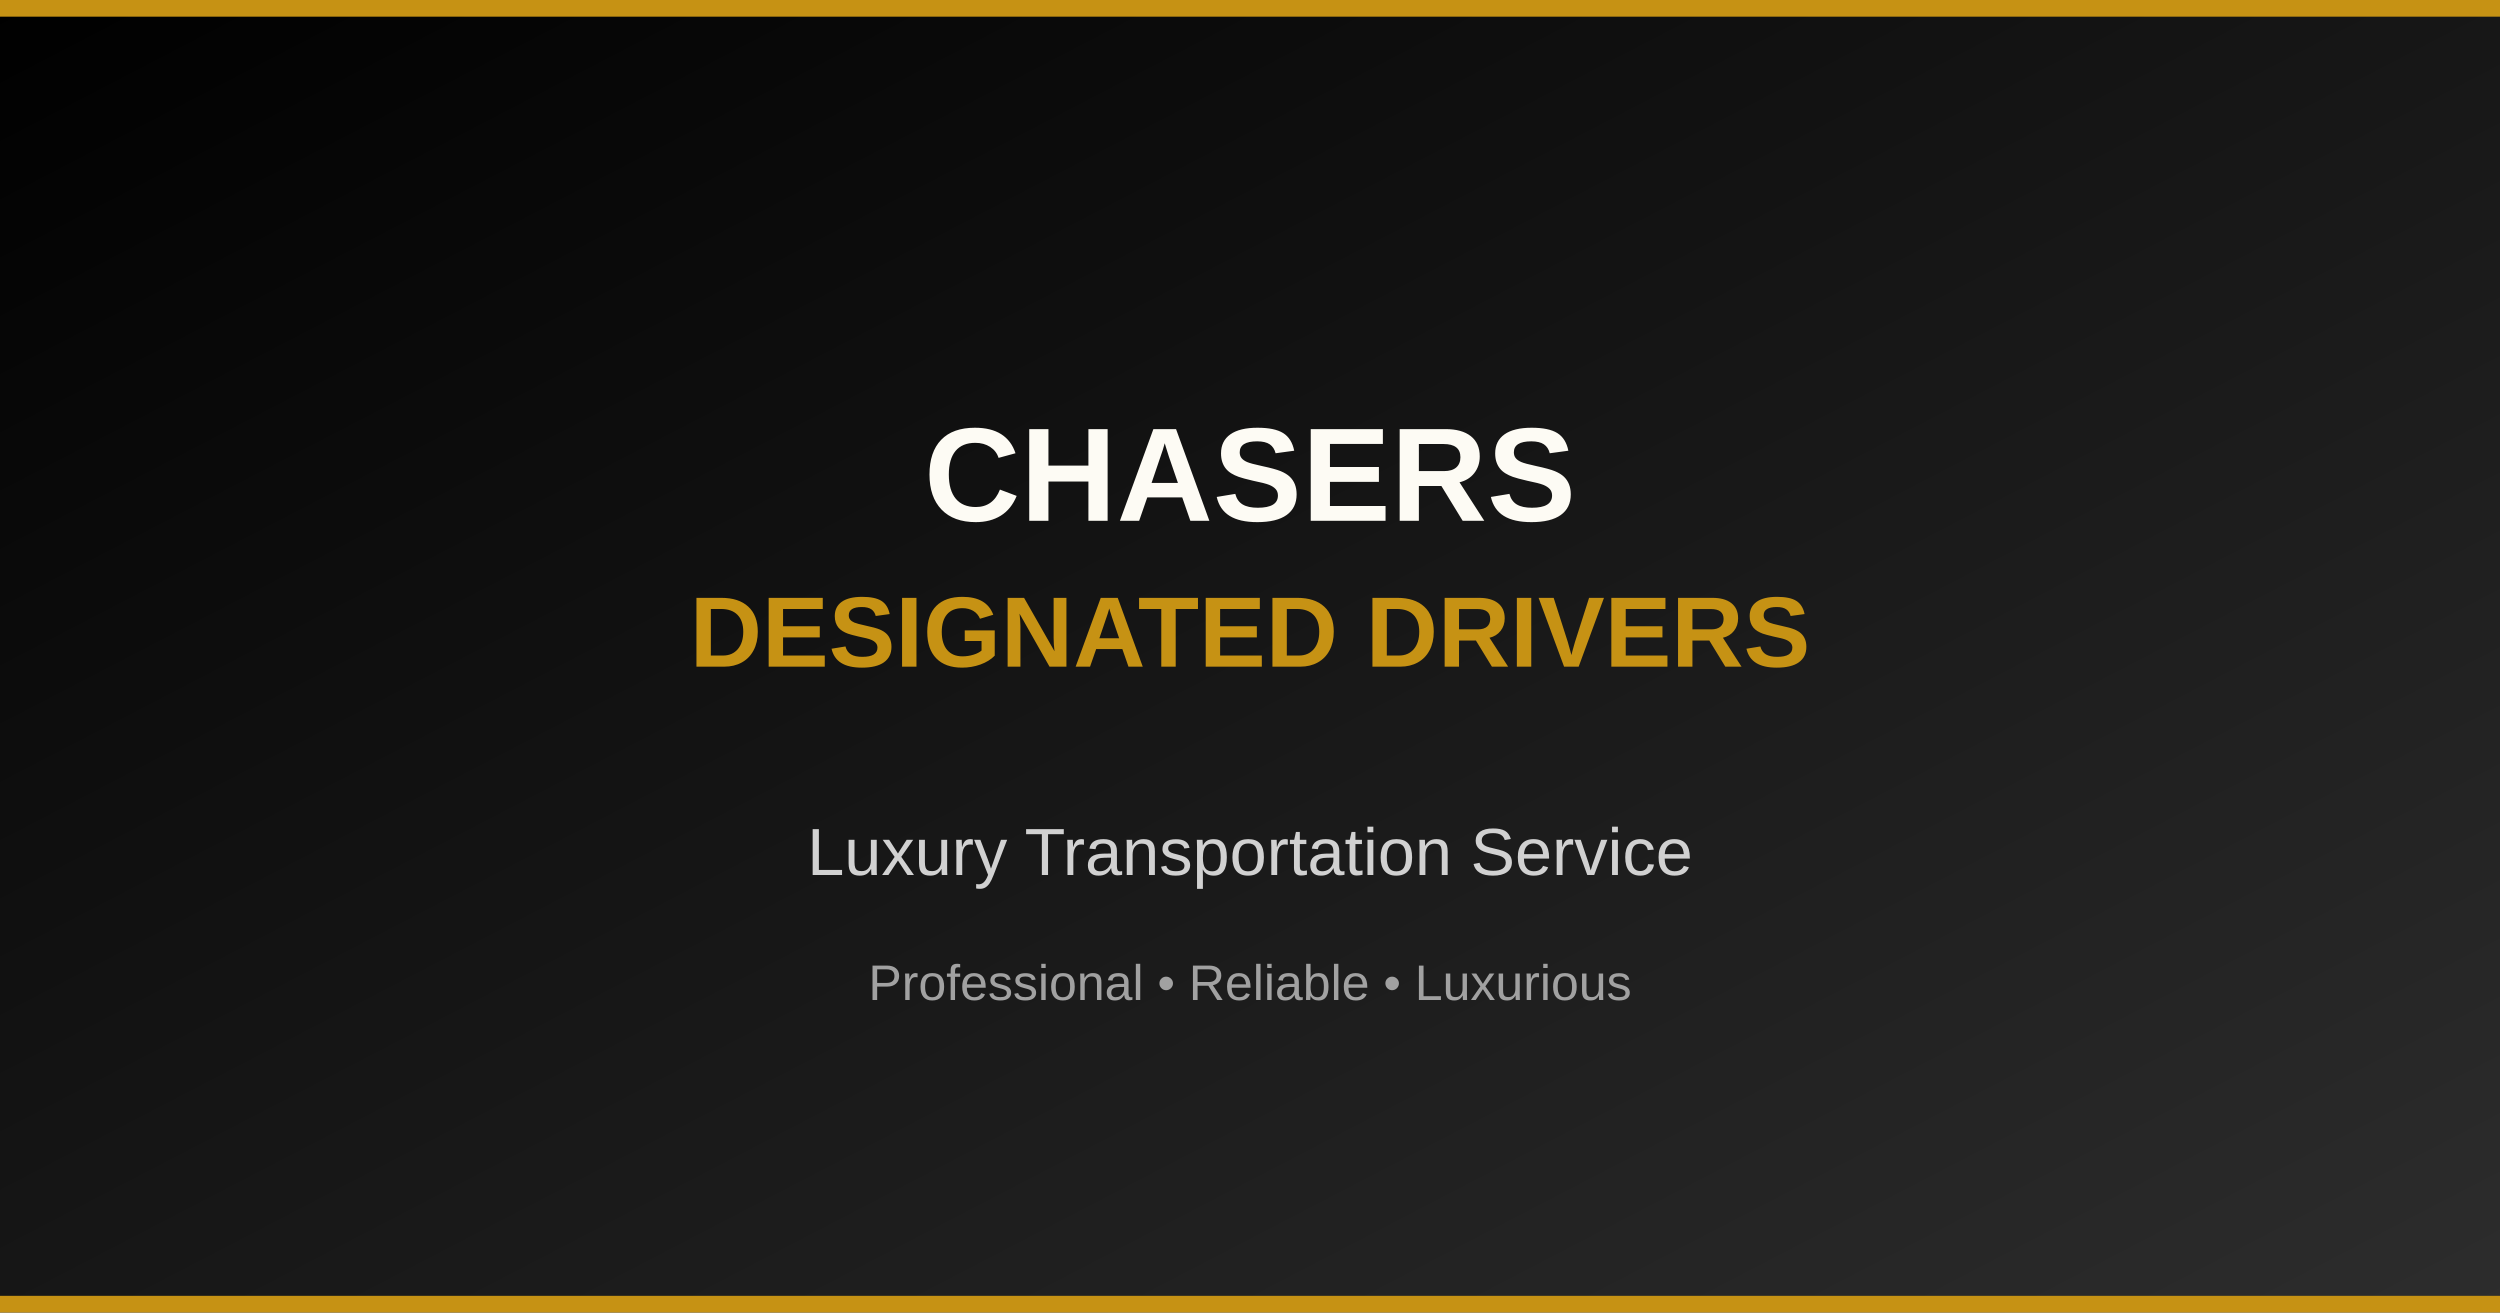
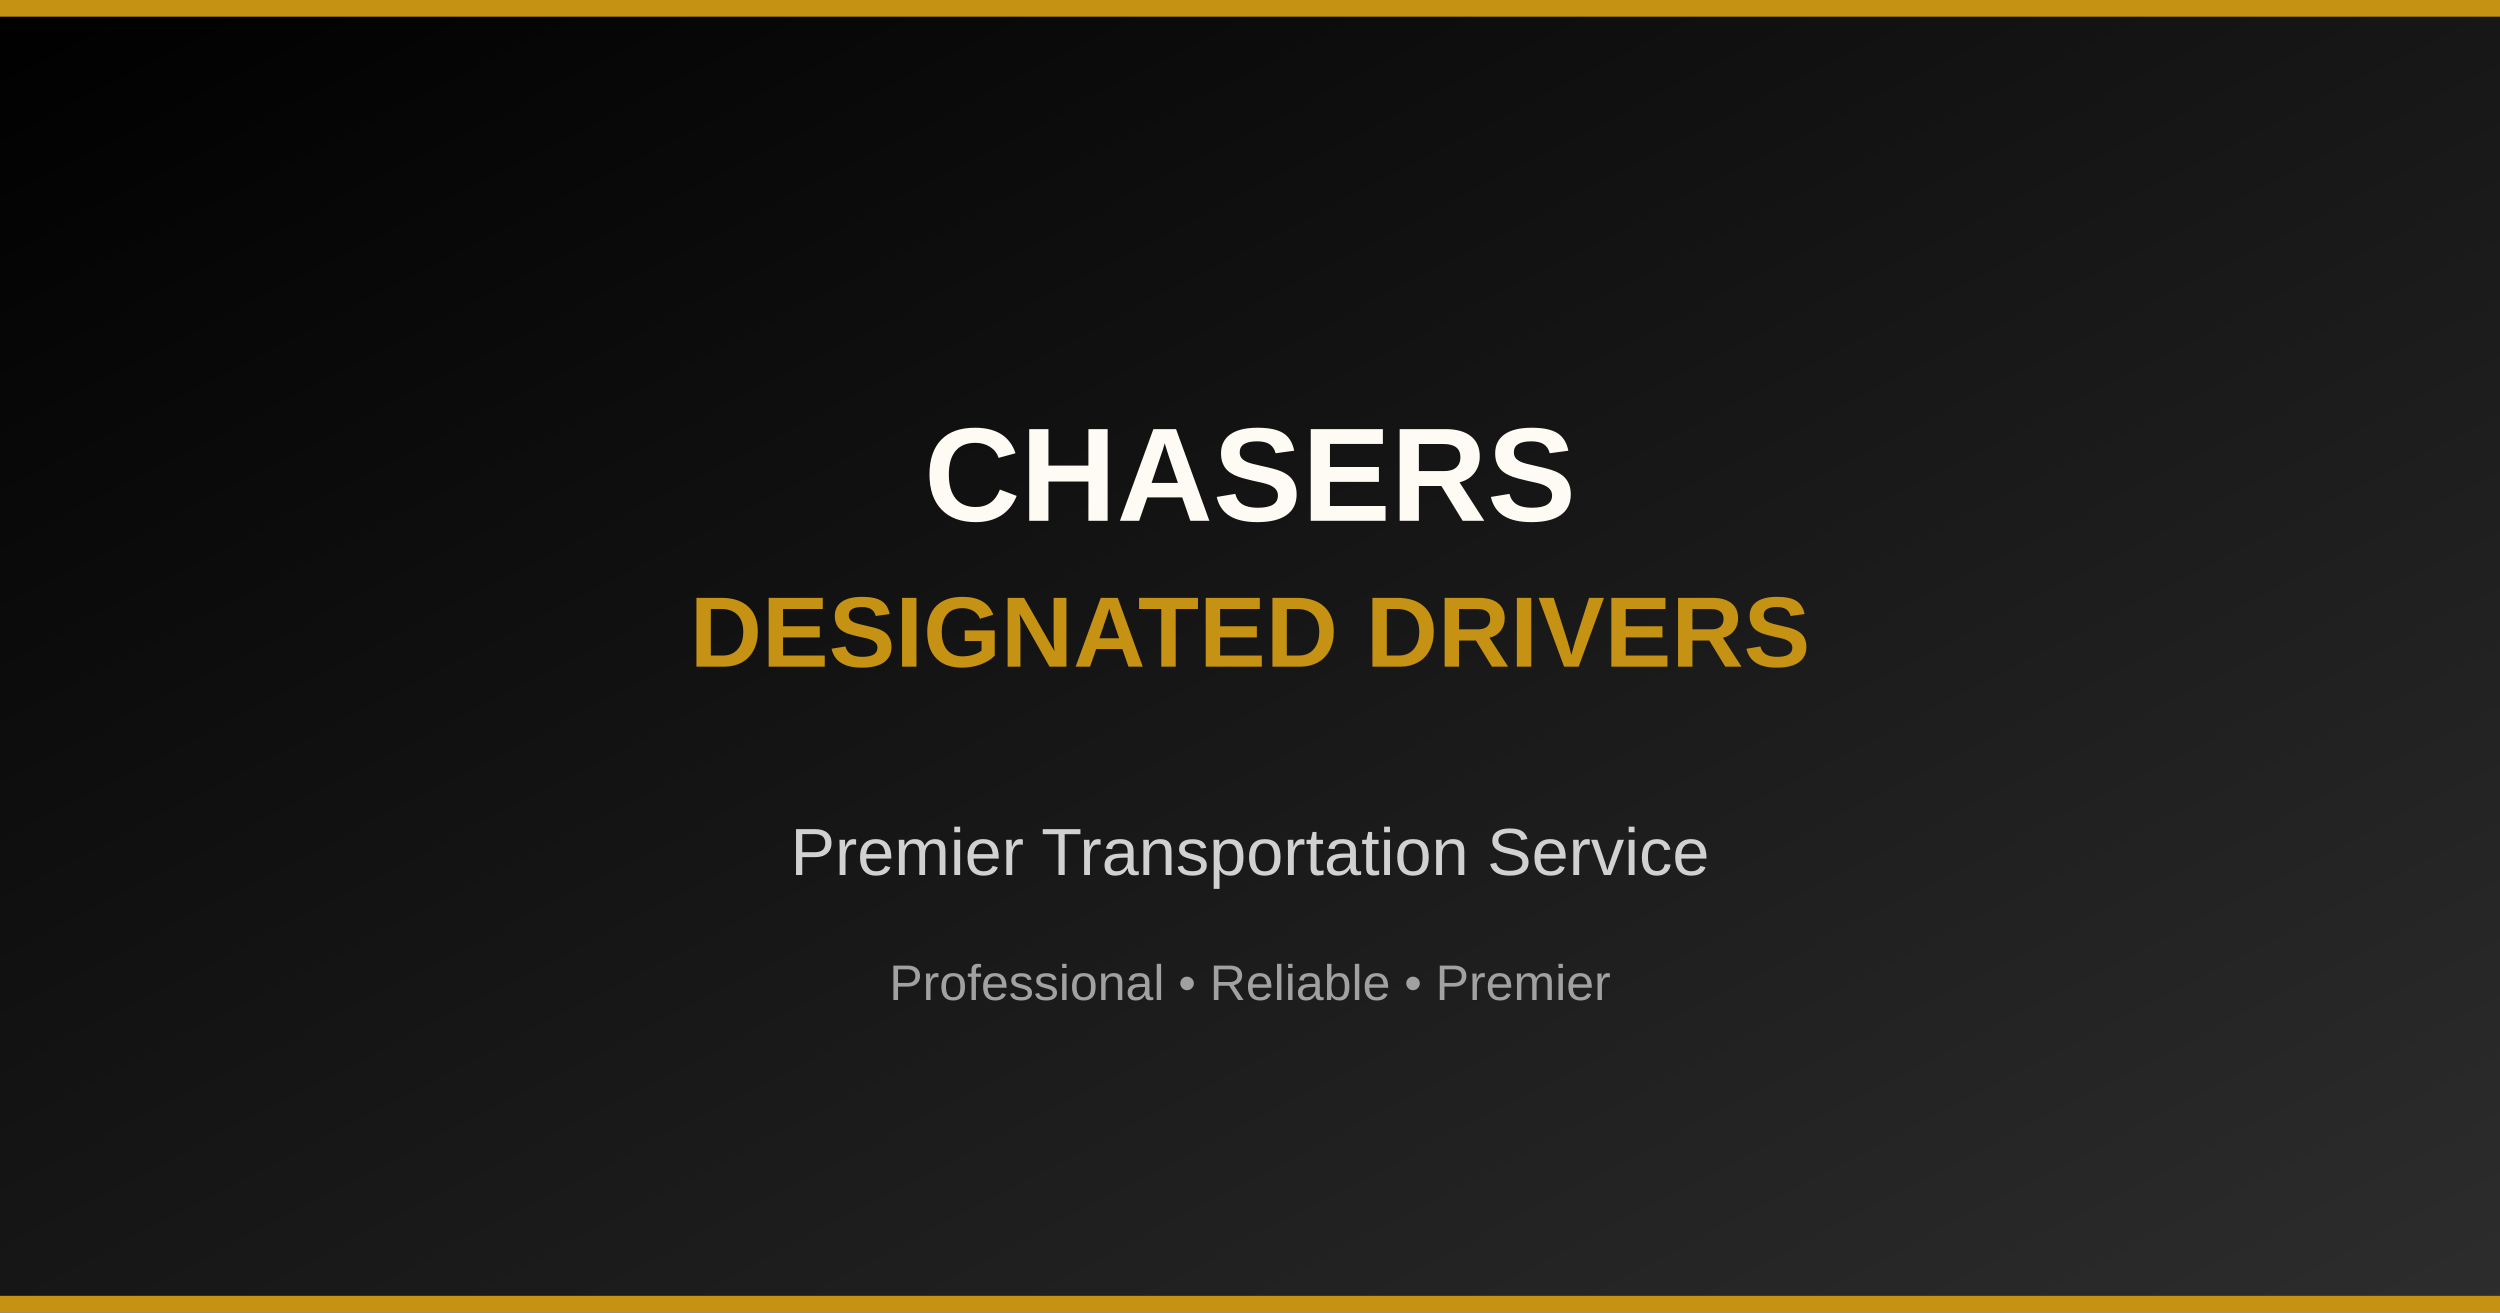
<svg xmlns="http://www.w3.org/2000/svg" width="1200" height="630">
  <defs>
    <linearGradient id="bgGrad" x1="0%" y1="0%" x2="100%" y2="100%">
      <stop offset="0%" style="stop-color:#000000;stop-opacity:1" />
      <stop offset="100%" style="stop-color:#2d2d2d;stop-opacity:1" />
    </linearGradient>
  </defs>
  <rect width="1200" height="630" fill="url(#bgGrad)" />
  <rect x="0" y="0" width="1200" height="8" fill="#c69214" />
  <rect x="0" y="622" width="1200" height="8" fill="#c69214" />
  <text x="600" y="250" text-anchor="middle" fill="#fdfbf4" font-family="Arial, sans-serif" font-size="64" font-weight="bold">CHASERS</text>
  <text x="600" y="320" text-anchor="middle" fill="#c69214" font-family="Arial, sans-serif" font-size="48" font-weight="600">DESIGNATED DRIVERS</text>
-   <text x="600" y="420" text-anchor="middle" fill="#d1d1d1" font-family="Arial, sans-serif" font-size="32">Luxury Transportation Service</text>
-   <text x="600" y="480" text-anchor="middle" fill="#a1a1a1" font-family="Arial, sans-serif" font-size="24">Professional • Reliable • Luxurious</text>
+   <text x="600" y="420" text-anchor="middle" fill="#d1d1d1" font-family="Arial, sans-serif" font-size="32">Premier Transportation Service</text>
+   <text x="600" y="480" text-anchor="middle" fill="#a1a1a1" font-family="Arial, sans-serif" font-size="24">Professional • Reliable • Premier</text>
</svg>
